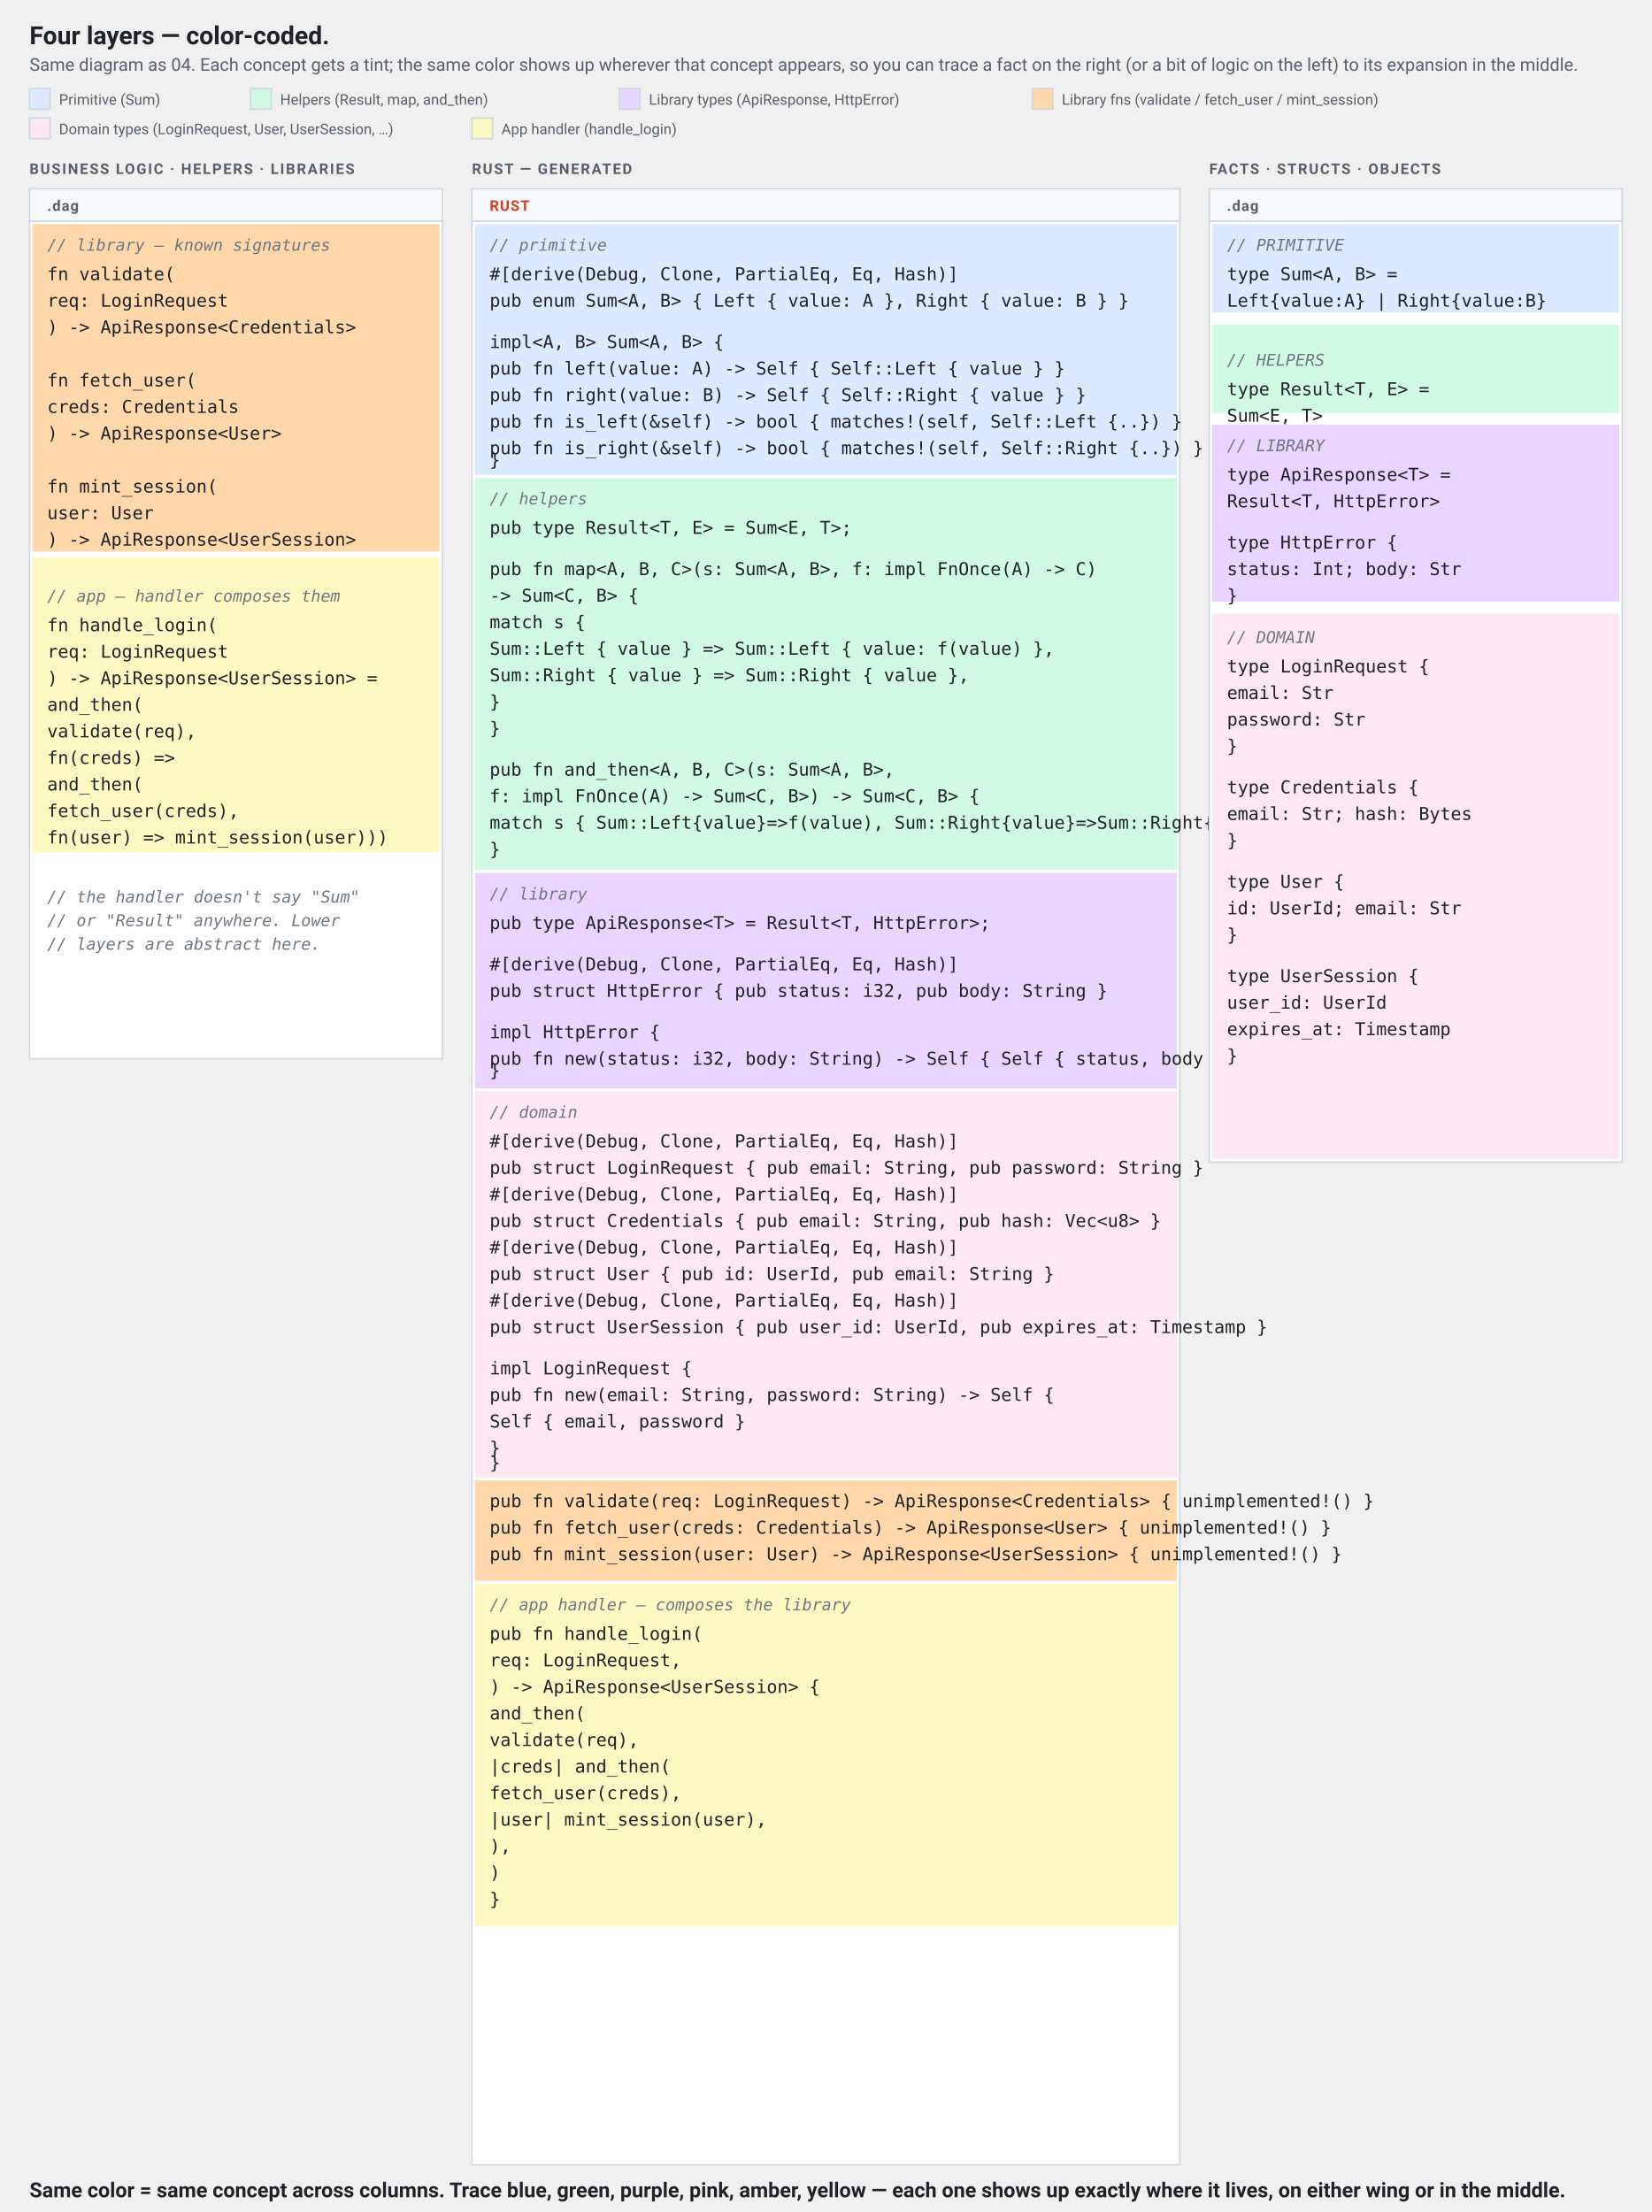
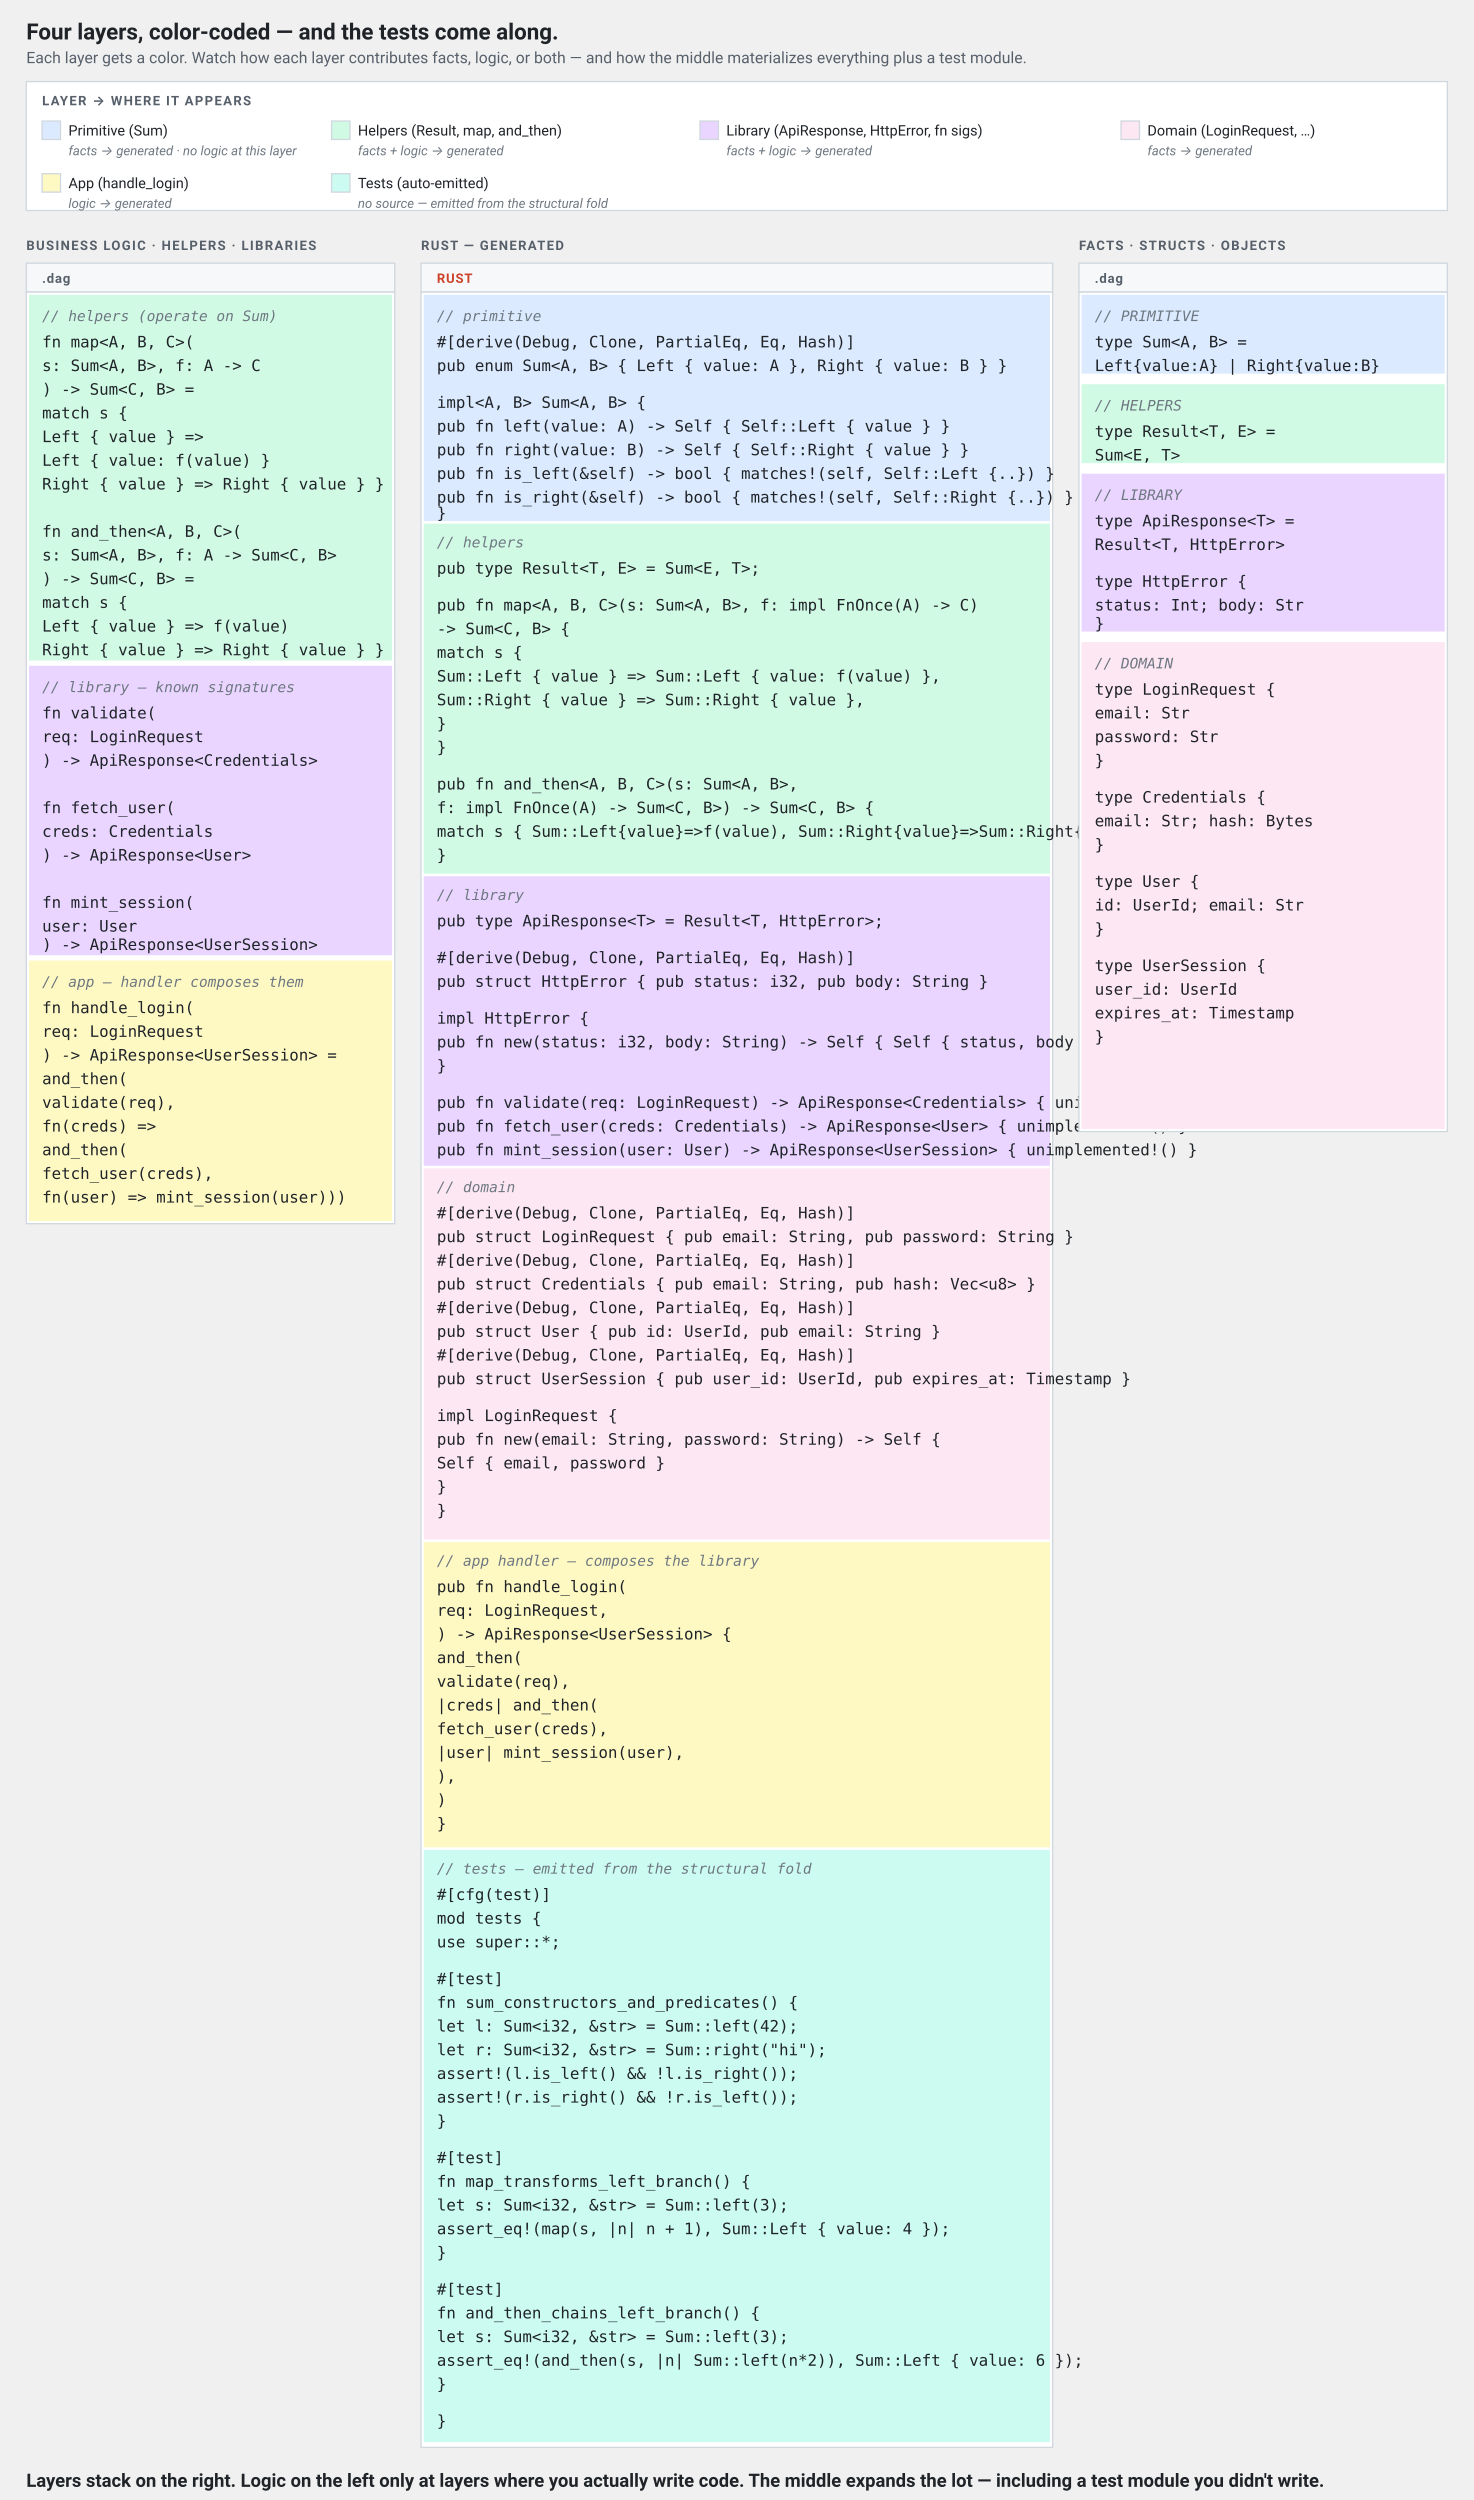
- <svg xmlns="http://www.w3.org/2000/svg" viewBox="0 0 1120 1500" font-family="-apple-system, BlinkMacSystemFont, 'Segoe UI', Roboto, sans-serif">
+ <svg xmlns="http://www.w3.org/2000/svg" viewBox="0 0 1120 1900" font-family="-apple-system, BlinkMacSystemFont, 'Segoe UI', Roboto, sans-serif">
  <defs>
    <style>
      .title { font-size: 17px; font-weight: 600; fill: #1f2328; }
      .sub { font-size: 12px; fill: #57606a; }
      .col-label { font-size: 10px; font-weight: 700; fill: #57606a; letter-spacing: 0.10em; }
      .badge { font-size: 10px; font-weight: 700; letter-spacing: 0.06em; }
      .badge-rust { fill: #ce422b; }
      .badge-dag  { fill: #57606a; }
      .code   { font-family: ui-monospace, 'SF Mono', Menlo, Consolas, monospace; font-size: 12px; fill: #1f2328; }
      .layer  { font-family: ui-monospace, 'SF Mono', Menlo, Consolas, monospace; font-size: 11px; font-style: italic; fill: #6e7781; }
      .card { fill: #ffffff; stroke: #d0d7de; stroke-width: 1; }
      .card-header { fill: #f6f8fa; stroke: #d0d7de; stroke-width: 1; }
      .punchline { font-size: 14px; font-weight: 600; fill: #1f2328; }

-       /* concept tints — same color = same concept across columns */
-       .tint-primitive { fill: #dbeafe; }   /* light blue  — Sum */
-       .tint-helpers   { fill: #d1fae5; }   /* light green — Result alias, map, and_then */
-       .tint-library   { fill: #e9d5ff; }   /* light purple — ApiResponse, HttpError */
-       .tint-libfns    { fill: #fed7aa; }   /* light amber — validate / fetch_user / mint_session */
-       .tint-domain    { fill: #fce7f3; }   /* light pink  — LoginRequest, User, UserSession, … */
-       .tint-app       { fill: #fef9c3; }   /* light yellow — handle_login */
+       /* Layer tints — same color appears wherever that layer has content */
+       .tint-primitive { fill: #dbeafe; }   /* blue   */
+       .tint-helpers   { fill: #d1fae5; }   /* green  */
+       .tint-library   { fill: #e9d5ff; }   /* purple */
+       .tint-domain    { fill: #fce7f3; }   /* pink   */
+       .tint-app       { fill: #fef9c3; }   /* yellow */
+       .tint-tests     { fill: #ccfbf1; }   /* teal   */

-       /* legend swatches */
+       /* Legend block */
      .legend-swatch { stroke: #d0d7de; stroke-width: 1; }
-       .legend-text { font-size: 10px; fill: #57606a; }
+       .legend-text   { font-size: 11px; fill: #1f2328; }
+       .legend-meta   { font-size: 10px; fill: #6e7781; font-style: italic; }
+       .legend-frame  { fill: #ffffff; stroke: #d0d7de; stroke-width: 1; }
    </style>
  </defs>
-   <text x="20" y="30" class="title">Four layers — color-coded.</text>
-   <text x="20" y="48" class="sub">Same diagram as 04. Each concept gets a tint; the same color shows up wherever that concept appears, so you can trace a fact on the right (or a bit of logic on the left) to its expansion in the middle.</text>
-   <g>
-     <rect x="20" y="60" width="14" height="14" class="legend-swatch tint-primitive" />
-     <text x="40" y="71" class="legend-text">Primitive (Sum)</text>
-     <rect x="170" y="60" width="14" height="14" class="legend-swatch tint-helpers" />
-     <text x="190" y="71" class="legend-text">Helpers (Result, map, and_then)</text>
-     <rect x="420" y="60" width="14" height="14" class="legend-swatch tint-library" />
-     <text x="440" y="71" class="legend-text">Library types (ApiResponse, HttpError)</text>
-     <rect x="700" y="60" width="14" height="14" class="legend-swatch tint-libfns" />
-     <text x="720" y="71" class="legend-text">Library fns (validate / fetch_user / mint_session)</text>
-     <rect x="20" y="80" width="14" height="14" class="legend-swatch tint-domain" />
-     <text x="40" y="91" class="legend-text">Domain types (LoginRequest, User, UserSession, …)</text>
-     <rect x="320" y="80" width="14" height="14" class="legend-swatch tint-app" />
-     <text x="340" y="91" class="legend-text">App handler (handle_login)</text>
-   </g>
-   <text x="20" y="118" class="col-label">BUSINESS LOGIC · HELPERS · LIBRARIES</text>
-   <text x="320" y="118" class="col-label">RUST — GENERATED</text>
-   <text x="820" y="118" class="col-label">FACTS · STRUCTS · OBJECTS</text>
-   <rect x="20" y="128" width="280" height="22" class="card-header" />
-   <text x="32" y="143" class="badge badge-dag">.dag</text>
-   <rect x="20" y="150" width="280" height="568" class="card" />
-   <rect x="22" y="152" width="276" height="222" class="tint-libfns" />
-   <rect x="22" y="378" width="276" height="200" class="tint-app" />
-   <text x="32" y="170" class="layer">// library — known signatures</text>
-   <text x="32" y="190" class="code">fn validate(</text>
-   <text x="32" y="208" class="code">    req: LoginRequest</text>
-   <text x="32" y="226" class="code">) -&gt; ApiResponse&lt;Credentials&gt;</text>
-   <text x="32" y="262" class="code">fn fetch_user(</text>
-   <text x="32" y="280" class="code">    creds: Credentials</text>
-   <text x="32" y="298" class="code">) -&gt; ApiResponse&lt;User&gt;</text>
-   <text x="32" y="334" class="code">fn mint_session(</text>
-   <text x="32" y="352" class="code">    user: User</text>
-   <text x="32" y="370" class="code">) -&gt; ApiResponse&lt;UserSession&gt;</text>
-   <text x="32" y="408" class="layer">// app — handler composes them</text>
-   <text x="32" y="428" class="code">fn handle_login(</text>
-   <text x="32" y="446" class="code">    req: LoginRequest</text>
-   <text x="32" y="464" class="code">) -&gt; ApiResponse&lt;UserSession&gt; =</text>
-   <text x="32" y="482" class="code">  and_then(</text>
-   <text x="32" y="500" class="code">    validate(req),</text>
-   <text x="32" y="518" class="code">    fn(creds) =&gt;</text>
-   <text x="32" y="536" class="code">      and_then(</text>
-   <text x="32" y="554" class="code">        fetch_user(creds),</text>
-   <text x="32" y="572" class="code">        fn(user) =&gt; mint_session(user)))</text>
-   <text x="32" y="612" class="layer">// the handler doesn't say "Sum"</text>
-   <text x="32" y="628" class="layer">// or "Result" anywhere. Lower</text>
-   <text x="32" y="644" class="layer">// layers are abstract here.</text>
-   <rect x="320" y="128" width="480" height="22" class="card-header" />
-   <text x="332" y="143" class="badge badge-rust">RUST</text>
-   <rect x="320" y="150" width="480" height="1318" class="card" />
-   <rect x="322" y="152" width="476" height="170" class="tint-primitive" />
-   <rect x="322" y="324" width="476" height="266" class="tint-helpers" />
-   <rect x="322" y="592" width="476" height="146" class="tint-library" />
-   <rect x="322" y="740" width="476" height="262" class="tint-domain" />
-   <rect x="322" y="1004" width="476" height="68" class="tint-libfns" />
-   <rect x="322" y="1074" width="476" height="232" class="tint-app" />
-   <text x="332" y="170" class="layer">// primitive</text>
-   <text x="332" y="190" class="code">#[derive(Debug, Clone, PartialEq, Eq, Hash)]</text>
-   <text x="332" y="208" class="code">pub enum Sum&lt;A, B&gt; { Left { value: A }, Right { value: B } }</text>
-   <text x="332" y="236" class="code">impl&lt;A, B&gt; Sum&lt;A, B&gt; {</text>
-   <text x="332" y="254" class="code">    pub fn left(value: A)  -&gt; Self { Self::Left  { value } }</text>
-   <text x="332" y="272" class="code">    pub fn right(value: B) -&gt; Self { Self::Right { value } }</text>
-   <text x="332" y="290" class="code">    pub fn is_left(&amp;self)  -&gt; bool { matches!(self, Self::Left  {..}) }</text>
-   <text x="332" y="308" class="code">    pub fn is_right(&amp;self) -&gt; bool { matches!(self, Self::Right {..}) }</text>
-   <text x="332" y="316" class="code">}</text>
-   <text x="332" y="342" class="layer">// helpers</text>
-   <text x="332" y="362" class="code">pub type Result&lt;T, E&gt; = Sum&lt;E, T&gt;;</text>
-   <text x="332" y="390" class="code">pub fn map&lt;A, B, C&gt;(s: Sum&lt;A, B&gt;, f: impl FnOnce(A) -&gt; C)</text>
-   <text x="332" y="408" class="code">    -&gt; Sum&lt;C, B&gt; {</text>
-   <text x="332" y="426" class="code">    match s {</text>
-   <text x="332" y="444" class="code">        Sum::Left  { value } =&gt; Sum::Left  { value: f(value) },</text>
-   <text x="332" y="462" class="code">        Sum::Right { value } =&gt; Sum::Right { value },</text>
-   <text x="332" y="480" class="code">    }</text>
-   <text x="332" y="498" class="code">}</text>
-   <text x="332" y="526" class="code">pub fn and_then&lt;A, B, C&gt;(s: Sum&lt;A, B&gt;,</text>
-   <text x="332" y="544" class="code">    f: impl FnOnce(A) -&gt; Sum&lt;C, B&gt;) -&gt; Sum&lt;C, B&gt; {</text>
-   <text x="332" y="562" class="code">    match s { Sum::Left{value}=&gt;f(value), Sum::Right{value}=&gt;Sum::Right{value} }</text>
-   <text x="332" y="580" class="code">}</text>
-   <text x="332" y="610" class="layer">// library</text>
-   <text x="332" y="630" class="code">pub type ApiResponse&lt;T&gt; = Result&lt;T, HttpError&gt;;</text>
-   <text x="332" y="658" class="code">#[derive(Debug, Clone, PartialEq, Eq, Hash)]</text>
-   <text x="332" y="676" class="code">pub struct HttpError { pub status: i32, pub body: String }</text>
-   <text x="332" y="704" class="code">impl HttpError {</text>
-   <text x="332" y="722" class="code">    pub fn new(status: i32, body: String) -&gt; Self { Self { status, body } }</text>
-   <text x="332" y="730" class="code">}</text>
-   <text x="332" y="758" class="layer">// domain</text>
-   <text x="332" y="778" class="code">#[derive(Debug, Clone, PartialEq, Eq, Hash)]</text>
-   <text x="332" y="796" class="code">pub struct LoginRequest { pub email: String, pub password: String }</text>
-   <text x="332" y="814" class="code">#[derive(Debug, Clone, PartialEq, Eq, Hash)]</text>
-   <text x="332" y="832" class="code">pub struct Credentials  { pub email: String, pub hash: Vec&lt;u8&gt; }</text>
-   <text x="332" y="850" class="code">#[derive(Debug, Clone, PartialEq, Eq, Hash)]</text>
-   <text x="332" y="868" class="code">pub struct User { pub id: UserId, pub email: String }</text>
-   <text x="332" y="886" class="code">#[derive(Debug, Clone, PartialEq, Eq, Hash)]</text>
-   <text x="332" y="904" class="code">pub struct UserSession { pub user_id: UserId, pub expires_at: Timestamp }</text>
-   <text x="332" y="932" class="code">impl LoginRequest {</text>
-   <text x="332" y="950" class="code">    pub fn new(email: String, password: String) -&gt; Self {</text>
-   <text x="332" y="968" class="code">        Self { email, password }</text>
-   <text x="332" y="986" class="code">    }</text>
-   <text x="332" y="996" class="code">}</text>
-   <text x="332" y="1022" class="code">pub fn validate(req: LoginRequest)     -&gt; ApiResponse&lt;Credentials&gt; { unimplemented!() }</text>
-   <text x="332" y="1040" class="code">pub fn fetch_user(creds: Credentials)  -&gt; ApiResponse&lt;User&gt;        { unimplemented!() }</text>
-   <text x="332" y="1058" class="code">pub fn mint_session(user: User)        -&gt; ApiResponse&lt;UserSession&gt; { unimplemented!() }</text>
-   <text x="332" y="1092" class="layer">// app handler — composes the library</text>
-   <text x="332" y="1112" class="code">pub fn handle_login(</text>
-   <text x="332" y="1130" class="code">    req: LoginRequest,</text>
-   <text x="332" y="1148" class="code">) -&gt; ApiResponse&lt;UserSession&gt; {</text>
-   <text x="332" y="1166" class="code">    and_then(</text>
-   <text x="332" y="1184" class="code">        validate(req),</text>
-   <text x="332" y="1202" class="code">        |creds| and_then(</text>
-   <text x="332" y="1220" class="code">            fetch_user(creds),</text>
-   <text x="332" y="1238" class="code">            |user| mint_session(user),</text>
-   <text x="332" y="1256" class="code">        ),</text>
-   <text x="332" y="1274" class="code">    )</text>
-   <text x="332" y="1292" class="code">}</text>
-   <rect x="820" y="128" width="280" height="22" class="card-header" />
-   <text x="832" y="143" class="badge badge-dag">.dag</text>
-   <rect x="820" y="150" width="280" height="638" class="card" />
-   <rect x="822" y="152" width="276" height="60" class="tint-primitive" />
-   <rect x="822" y="220" width="276" height="60" class="tint-helpers" />
-   <rect x="822" y="288" width="276" height="120" class="tint-library" />
-   <rect x="822" y="416" width="276" height="370" class="tint-domain" />
-   <text x="832" y="170" class="layer">// PRIMITIVE</text>
-   <text x="832" y="190" class="code">type Sum&lt;A, B&gt; =</text>
-   <text x="832" y="208" class="code">  Left{value:A} | Right{value:B}</text>
-   <text x="832" y="248" class="layer">// HELPERS</text>
-   <text x="832" y="268" class="code">type Result&lt;T, E&gt; =</text>
-   <text x="832" y="286" class="code">  Sum&lt;E, T&gt;</text>
-   <text x="832" y="306" class="layer">// LIBRARY</text>
-   <text x="832" y="326" class="code">type ApiResponse&lt;T&gt; =</text>
-   <text x="832" y="344" class="code">  Result&lt;T, HttpError&gt;</text>
-   <text x="832" y="372" class="code">type HttpError {</text>
-   <text x="832" y="390" class="code">  status: Int; body: Str</text>
-   <text x="832" y="408" class="code">}</text>
-   <text x="832" y="436" class="layer">// DOMAIN</text>
-   <text x="832" y="456" class="code">type LoginRequest {</text>
-   <text x="832" y="474" class="code">  email: Str</text>
-   <text x="832" y="492" class="code">  password: Str</text>
-   <text x="832" y="510" class="code">}</text>
-   <text x="832" y="538" class="code">type Credentials {</text>
-   <text x="832" y="556" class="code">  email: Str; hash: Bytes</text>
-   <text x="832" y="574" class="code">}</text>
-   <text x="832" y="602" class="code">type User {</text>
-   <text x="832" y="620" class="code">  id: UserId; email: Str</text>
-   <text x="832" y="638" class="code">}</text>
-   <text x="832" y="666" class="code">type UserSession {</text>
-   <text x="832" y="684" class="code">  user_id: UserId</text>
-   <text x="832" y="702" class="code">  expires_at: Timestamp</text>
-   <text x="832" y="720" class="code">}</text>
-   <text x="20" y="1490" class="punchline">Same color = same concept across columns. Trace blue, green, purple, pink, amber, yellow — each one shows up exactly where it lives, on either wing or in the middle.</text>
+   <text x="20" y="30" class="title">Four layers, color-coded — and the tests come along.</text>
+   <text x="20" y="48" class="sub">Each layer gets a color. Watch how each layer contributes facts, logic, or both — and how the middle materializes everything plus a test module.</text>
+   <rect x="20" y="62" width="1080" height="98" class="legend-frame" />
+   <text x="32" y="80" class="col-label">LAYER → WHERE IT APPEARS</text>
+   <rect x="32" y="92" width="14" height="14" class="legend-swatch tint-primitive" />
+   <text x="52" y="103" class="legend-text">Primitive (Sum)</text>
+   <text x="52" y="118" class="legend-meta">facts → generated  ·  no logic at this layer</text>
+   <rect x="252" y="92" width="14" height="14" class="legend-swatch tint-helpers" />
+   <text x="272" y="103" class="legend-text">Helpers (Result, map, and_then)</text>
+   <text x="272" y="118" class="legend-meta">facts + logic → generated</text>
+   <rect x="532" y="92" width="14" height="14" class="legend-swatch tint-library" />
+   <text x="552" y="103" class="legend-text">Library (ApiResponse, HttpError, fn sigs)</text>
+   <text x="552" y="118" class="legend-meta">facts + logic → generated</text>
+   <rect x="852" y="92" width="14" height="14" class="legend-swatch tint-domain" />
+   <text x="872" y="103" class="legend-text">Domain (LoginRequest, …)</text>
+   <text x="872" y="118" class="legend-meta">facts → generated</text>
+   <rect x="32" y="132" width="14" height="14" class="legend-swatch tint-app" />
+   <text x="52" y="143" class="legend-text">App (handle_login)</text>
+   <text x="52" y="158" class="legend-meta">logic → generated</text>
+   <rect x="252" y="132" width="14" height="14" class="legend-swatch tint-tests" />
+   <text x="272" y="143" class="legend-text">Tests (auto-emitted)</text>
+   <text x="272" y="158" class="legend-meta">no source — emitted from the structural fold</text>
+   <text x="20" y="190" class="col-label">BUSINESS LOGIC · HELPERS · LIBRARIES</text>
+   <text x="320" y="190" class="col-label">RUST — GENERATED</text>
+   <text x="820" y="190" class="col-label">FACTS · STRUCTS · OBJECTS</text>
+   <rect x="20" y="200" width="280" height="22" class="card-header" />
+   <text x="32" y="215" class="badge badge-dag">.dag</text>
+   <rect x="20" y="222" width="280" height="708" class="card" />
+   <rect x="22" y="224" width="276" height="278" class="tint-helpers" />
+   <rect x="22" y="506" width="276" height="220" class="tint-library" />
+   <rect x="22" y="730" width="276" height="198" class="tint-app" />
+   <text x="32" y="244" class="layer">// helpers (operate on Sum)</text>
+   <text x="32" y="264" class="code">fn map&lt;A, B, C&gt;(</text>
+   <text x="32" y="282" class="code">    s: Sum&lt;A, B&gt;, f: A -&gt; C</text>
+   <text x="32" y="300" class="code">) -&gt; Sum&lt;C, B&gt; =</text>
+   <text x="32" y="318" class="code">  match s {</text>
+   <text x="32" y="336" class="code">    Left  { value } =&gt;</text>
+   <text x="32" y="354" class="code">      Left { value: f(value) }</text>
+   <text x="32" y="372" class="code">    Right { value } =&gt; Right { value } }</text>
+   <text x="32" y="408" class="code">fn and_then&lt;A, B, C&gt;(</text>
+   <text x="32" y="426" class="code">    s: Sum&lt;A, B&gt;, f: A -&gt; Sum&lt;C, B&gt;</text>
+   <text x="32" y="444" class="code">) -&gt; Sum&lt;C, B&gt; =</text>
+   <text x="32" y="462" class="code">  match s {</text>
+   <text x="32" y="480" class="code">    Left  { value } =&gt; f(value)</text>
+   <text x="32" y="498" class="code">    Right { value } =&gt; Right { value } }</text>
+   <text x="32" y="526" class="layer">// library — known signatures</text>
+   <text x="32" y="546" class="code">fn validate(</text>
+   <text x="32" y="564" class="code">    req: LoginRequest</text>
+   <text x="32" y="582" class="code">) -&gt; ApiResponse&lt;Credentials&gt;</text>
+   <text x="32" y="618" class="code">fn fetch_user(</text>
+   <text x="32" y="636" class="code">    creds: Credentials</text>
+   <text x="32" y="654" class="code">) -&gt; ApiResponse&lt;User&gt;</text>
+   <text x="32" y="690" class="code">fn mint_session(</text>
+   <text x="32" y="708" class="code">    user: User</text>
+   <text x="32" y="722" class="code">) -&gt; ApiResponse&lt;UserSession&gt;</text>
+   <text x="32" y="750" class="layer">// app — handler composes them</text>
+   <text x="32" y="770" class="code">fn handle_login(</text>
+   <text x="32" y="788" class="code">    req: LoginRequest</text>
+   <text x="32" y="806" class="code">) -&gt; ApiResponse&lt;UserSession&gt; =</text>
+   <text x="32" y="824" class="code">  and_then(</text>
+   <text x="32" y="842" class="code">    validate(req),</text>
+   <text x="32" y="860" class="code">    fn(creds) =&gt;</text>
+   <text x="32" y="878" class="code">      and_then(</text>
+   <text x="32" y="896" class="code">        fetch_user(creds),</text>
+   <text x="32" y="914" class="code">        fn(user) =&gt; mint_session(user)))</text>
+   <rect x="320" y="200" width="480" height="22" class="card-header" />
+   <text x="332" y="215" class="badge badge-rust">RUST</text>
+   <rect x="320" y="222" width="480" height="1638" class="card" />
+   <rect x="322" y="224" width="476" height="172" class="tint-primitive" />
+   <rect x="322" y="398" width="476" height="266" class="tint-helpers" />
+   <rect x="322" y="666" width="476" height="220" class="tint-library" />
+   <rect x="322" y="888" width="476" height="282" class="tint-domain" />
+   <rect x="322" y="1172" width="476" height="232" class="tint-app" />
+   <rect x="322" y="1406" width="476" height="450" class="tint-tests" />
+   <text x="332" y="244" class="layer">// primitive</text>
+   <text x="332" y="264" class="code">#[derive(Debug, Clone, PartialEq, Eq, Hash)]</text>
+   <text x="332" y="282" class="code">pub enum Sum&lt;A, B&gt; { Left { value: A }, Right { value: B } }</text>
+   <text x="332" y="310" class="code">impl&lt;A, B&gt; Sum&lt;A, B&gt; {</text>
+   <text x="332" y="328" class="code">    pub fn left(value: A)  -&gt; Self { Self::Left  { value } }</text>
+   <text x="332" y="346" class="code">    pub fn right(value: B) -&gt; Self { Self::Right { value } }</text>
+   <text x="332" y="364" class="code">    pub fn is_left(&amp;self)  -&gt; bool { matches!(self, Self::Left  {..}) }</text>
+   <text x="332" y="382" class="code">    pub fn is_right(&amp;self) -&gt; bool { matches!(self, Self::Right {..}) }</text>
+   <text x="332" y="394" class="code">}</text>
+   <text x="332" y="416" class="layer">// helpers</text>
+   <text x="332" y="436" class="code">pub type Result&lt;T, E&gt; = Sum&lt;E, T&gt;;</text>
+   <text x="332" y="464" class="code">pub fn map&lt;A, B, C&gt;(s: Sum&lt;A, B&gt;, f: impl FnOnce(A) -&gt; C)</text>
+   <text x="332" y="482" class="code">    -&gt; Sum&lt;C, B&gt; {</text>
+   <text x="332" y="500" class="code">    match s {</text>
+   <text x="332" y="518" class="code">        Sum::Left  { value } =&gt; Sum::Left  { value: f(value) },</text>
+   <text x="332" y="536" class="code">        Sum::Right { value } =&gt; Sum::Right { value },</text>
+   <text x="332" y="554" class="code">    }</text>
+   <text x="332" y="572" class="code">}</text>
+   <text x="332" y="600" class="code">pub fn and_then&lt;A, B, C&gt;(s: Sum&lt;A, B&gt;,</text>
+   <text x="332" y="618" class="code">    f: impl FnOnce(A) -&gt; Sum&lt;C, B&gt;) -&gt; Sum&lt;C, B&gt; {</text>
+   <text x="332" y="636" class="code">    match s { Sum::Left{value}=&gt;f(value), Sum::Right{value}=&gt;Sum::Right{value} }</text>
+   <text x="332" y="654" class="code">}</text>
+   <text x="332" y="684" class="layer">// library</text>
+   <text x="332" y="704" class="code">pub type ApiResponse&lt;T&gt; = Result&lt;T, HttpError&gt;;</text>
+   <text x="332" y="732" class="code">#[derive(Debug, Clone, PartialEq, Eq, Hash)]</text>
+   <text x="332" y="750" class="code">pub struct HttpError { pub status: i32, pub body: String }</text>
+   <text x="332" y="778" class="code">impl HttpError {</text>
+   <text x="332" y="796" class="code">    pub fn new(status: i32, body: String) -&gt; Self { Self { status, body } }</text>
+   <text x="332" y="814" class="code">}</text>
+   <text x="332" y="842" class="code">pub fn validate(req: LoginRequest)     -&gt; ApiResponse&lt;Credentials&gt; { unimplemented!() }</text>
+   <text x="332" y="860" class="code">pub fn fetch_user(creds: Credentials)  -&gt; ApiResponse&lt;User&gt;        { unimplemented!() }</text>
+   <text x="332" y="878" class="code">pub fn mint_session(user: User)        -&gt; ApiResponse&lt;UserSession&gt; { unimplemented!() }</text>
+   <text x="332" y="906" class="layer">// domain</text>
+   <text x="332" y="926" class="code">#[derive(Debug, Clone, PartialEq, Eq, Hash)]</text>
+   <text x="332" y="944" class="code">pub struct LoginRequest { pub email: String, pub password: String }</text>
+   <text x="332" y="962" class="code">#[derive(Debug, Clone, PartialEq, Eq, Hash)]</text>
+   <text x="332" y="980" class="code">pub struct Credentials  { pub email: String, pub hash: Vec&lt;u8&gt; }</text>
+   <text x="332" y="998" class="code">#[derive(Debug, Clone, PartialEq, Eq, Hash)]</text>
+   <text x="332" y="1016" class="code">pub struct User { pub id: UserId, pub email: String }</text>
+   <text x="332" y="1034" class="code">#[derive(Debug, Clone, PartialEq, Eq, Hash)]</text>
+   <text x="332" y="1052" class="code">pub struct UserSession { pub user_id: UserId, pub expires_at: Timestamp }</text>
+   <text x="332" y="1080" class="code">impl LoginRequest {</text>
+   <text x="332" y="1098" class="code">    pub fn new(email: String, password: String) -&gt; Self {</text>
+   <text x="332" y="1116" class="code">        Self { email, password }</text>
+   <text x="332" y="1134" class="code">    }</text>
+   <text x="332" y="1152" class="code">}</text>
+   <text x="332" y="1190" class="layer">// app handler — composes the library</text>
+   <text x="332" y="1210" class="code">pub fn handle_login(</text>
+   <text x="332" y="1228" class="code">    req: LoginRequest,</text>
+   <text x="332" y="1246" class="code">) -&gt; ApiResponse&lt;UserSession&gt; {</text>
+   <text x="332" y="1264" class="code">    and_then(</text>
+   <text x="332" y="1282" class="code">        validate(req),</text>
+   <text x="332" y="1300" class="code">        |creds| and_then(</text>
+   <text x="332" y="1318" class="code">            fetch_user(creds),</text>
+   <text x="332" y="1336" class="code">            |user| mint_session(user),</text>
+   <text x="332" y="1354" class="code">        ),</text>
+   <text x="332" y="1372" class="code">    )</text>
+   <text x="332" y="1390" class="code">}</text>
+   <text x="332" y="1424" class="layer">// tests — emitted from the structural fold</text>
+   <text x="332" y="1444" class="code">#[cfg(test)]</text>
+   <text x="332" y="1462" class="code">mod tests {</text>
+   <text x="332" y="1480" class="code">    use super::*;</text>
+   <text x="332" y="1508" class="code">    #[test]</text>
+   <text x="332" y="1526" class="code">    fn sum_constructors_and_predicates() {</text>
+   <text x="332" y="1544" class="code">        let l: Sum&lt;i32, &amp;str&gt; = Sum::left(42);</text>
+   <text x="332" y="1562" class="code">        let r: Sum&lt;i32, &amp;str&gt; = Sum::right("hi");</text>
+   <text x="332" y="1580" class="code">        assert!(l.is_left()  &amp;&amp; !l.is_right());</text>
+   <text x="332" y="1598" class="code">        assert!(r.is_right() &amp;&amp; !r.is_left());</text>
+   <text x="332" y="1616" class="code">    }</text>
+   <text x="332" y="1644" class="code">    #[test]</text>
+   <text x="332" y="1662" class="code">    fn map_transforms_left_branch() {</text>
+   <text x="332" y="1680" class="code">        let s: Sum&lt;i32, &amp;str&gt; = Sum::left(3);</text>
+   <text x="332" y="1698" class="code">        assert_eq!(map(s, |n| n + 1), Sum::Left { value: 4 });</text>
+   <text x="332" y="1716" class="code">    }</text>
+   <text x="332" y="1744" class="code">    #[test]</text>
+   <text x="332" y="1762" class="code">    fn and_then_chains_left_branch() {</text>
+   <text x="332" y="1780" class="code">        let s: Sum&lt;i32, &amp;str&gt; = Sum::left(3);</text>
+   <text x="332" y="1798" class="code">        assert_eq!(and_then(s, |n| Sum::left(n*2)), Sum::Left { value: 6 });</text>
+   <text x="332" y="1816" class="code">    }</text>
+   <text x="332" y="1844" class="code">}</text>
+   <rect x="820" y="200" width="280" height="22" class="card-header" />
+   <text x="832" y="215" class="badge badge-dag">.dag</text>
+   <rect x="820" y="222" width="280" height="638" class="card" />
+   <rect x="822" y="224" width="276" height="60" class="tint-primitive" />
+   <rect x="822" y="292" width="276" height="60" class="tint-helpers" />
+   <rect x="822" y="360" width="276" height="120" class="tint-library" />
+   <rect x="822" y="488" width="276" height="370" class="tint-domain" />
+   <text x="832" y="244" class="layer">// PRIMITIVE</text>
+   <text x="832" y="264" class="code">type Sum&lt;A, B&gt; =</text>
+   <text x="832" y="282" class="code">  Left{value:A} | Right{value:B}</text>
+   <text x="832" y="312" class="layer">// HELPERS</text>
+   <text x="832" y="332" class="code">type Result&lt;T, E&gt; =</text>
+   <text x="832" y="350" class="code">  Sum&lt;E, T&gt;</text>
+   <text x="832" y="380" class="layer">// LIBRARY</text>
+   <text x="832" y="400" class="code">type ApiResponse&lt;T&gt; =</text>
+   <text x="832" y="418" class="code">  Result&lt;T, HttpError&gt;</text>
+   <text x="832" y="446" class="code">type HttpError {</text>
+   <text x="832" y="464" class="code">  status: Int; body: Str</text>
+   <text x="832" y="478" class="code">}</text>
+   <text x="832" y="508" class="layer">// DOMAIN</text>
+   <text x="832" y="528" class="code">type LoginRequest {</text>
+   <text x="832" y="546" class="code">  email: Str</text>
+   <text x="832" y="564" class="code">  password: Str</text>
+   <text x="832" y="582" class="code">}</text>
+   <text x="832" y="610" class="code">type Credentials {</text>
+   <text x="832" y="628" class="code">  email: Str; hash: Bytes</text>
+   <text x="832" y="646" class="code">}</text>
+   <text x="832" y="674" class="code">type User {</text>
+   <text x="832" y="692" class="code">  id: UserId; email: Str</text>
+   <text x="832" y="710" class="code">}</text>
+   <text x="832" y="738" class="code">type UserSession {</text>
+   <text x="832" y="756" class="code">  user_id: UserId</text>
+   <text x="832" y="774" class="code">  expires_at: Timestamp</text>
+   <text x="832" y="792" class="code">}</text>
+   <text x="20" y="1890" class="punchline">Layers stack on the right. Logic on the left only at layers where you actually write code. The middle expands the lot — including a test module you didn't write.</text>
</svg>
